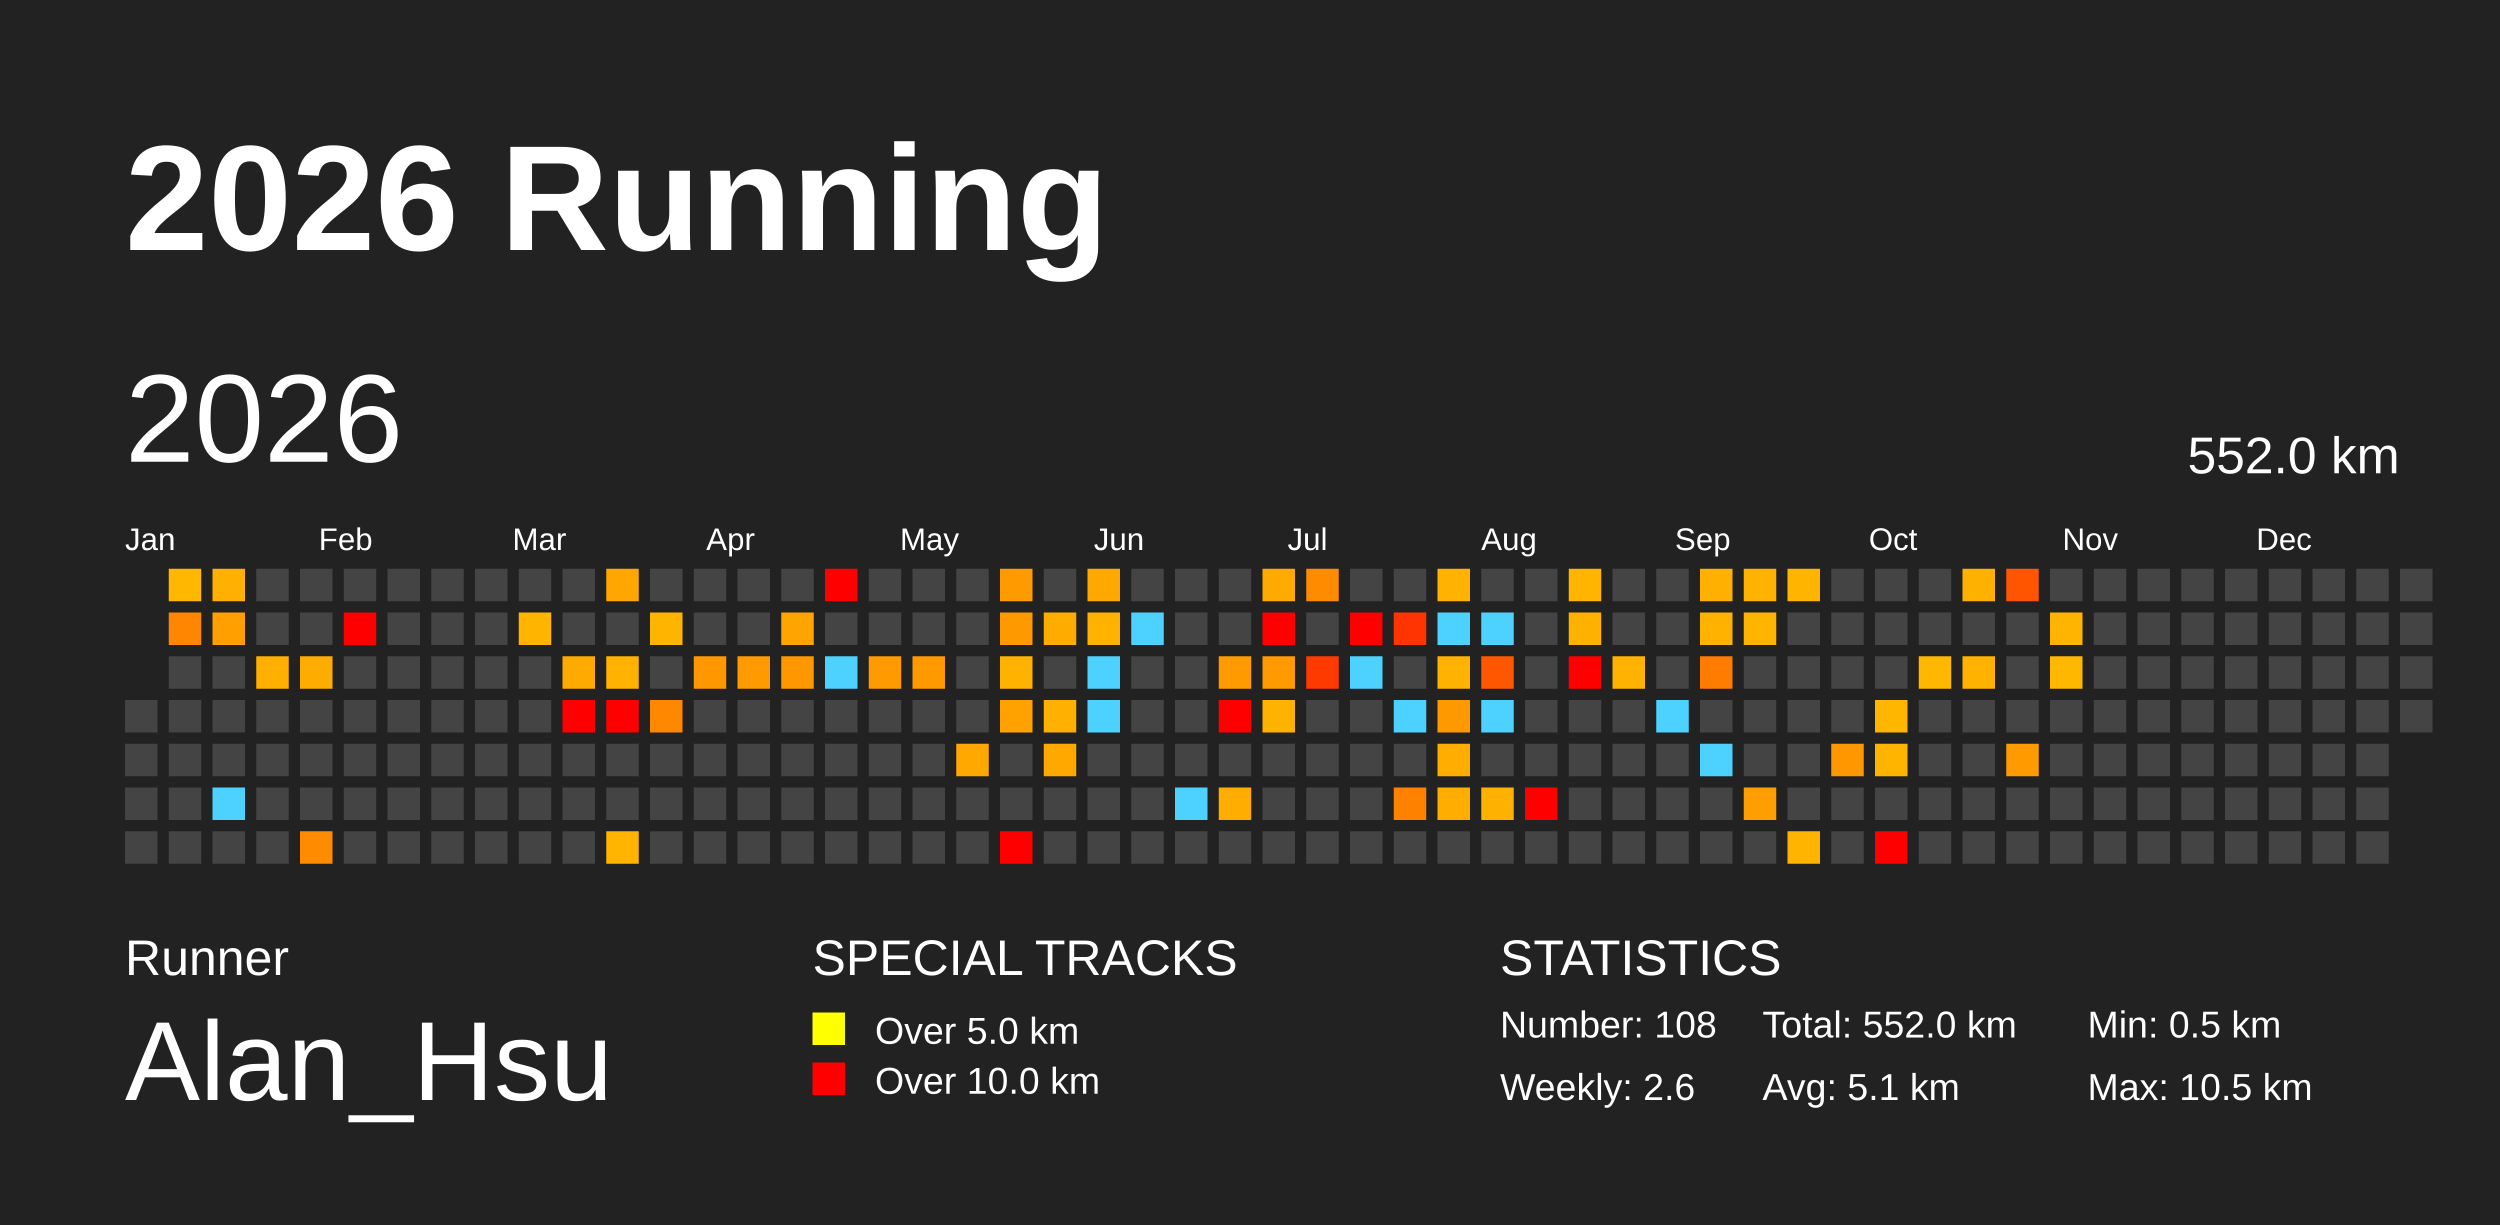
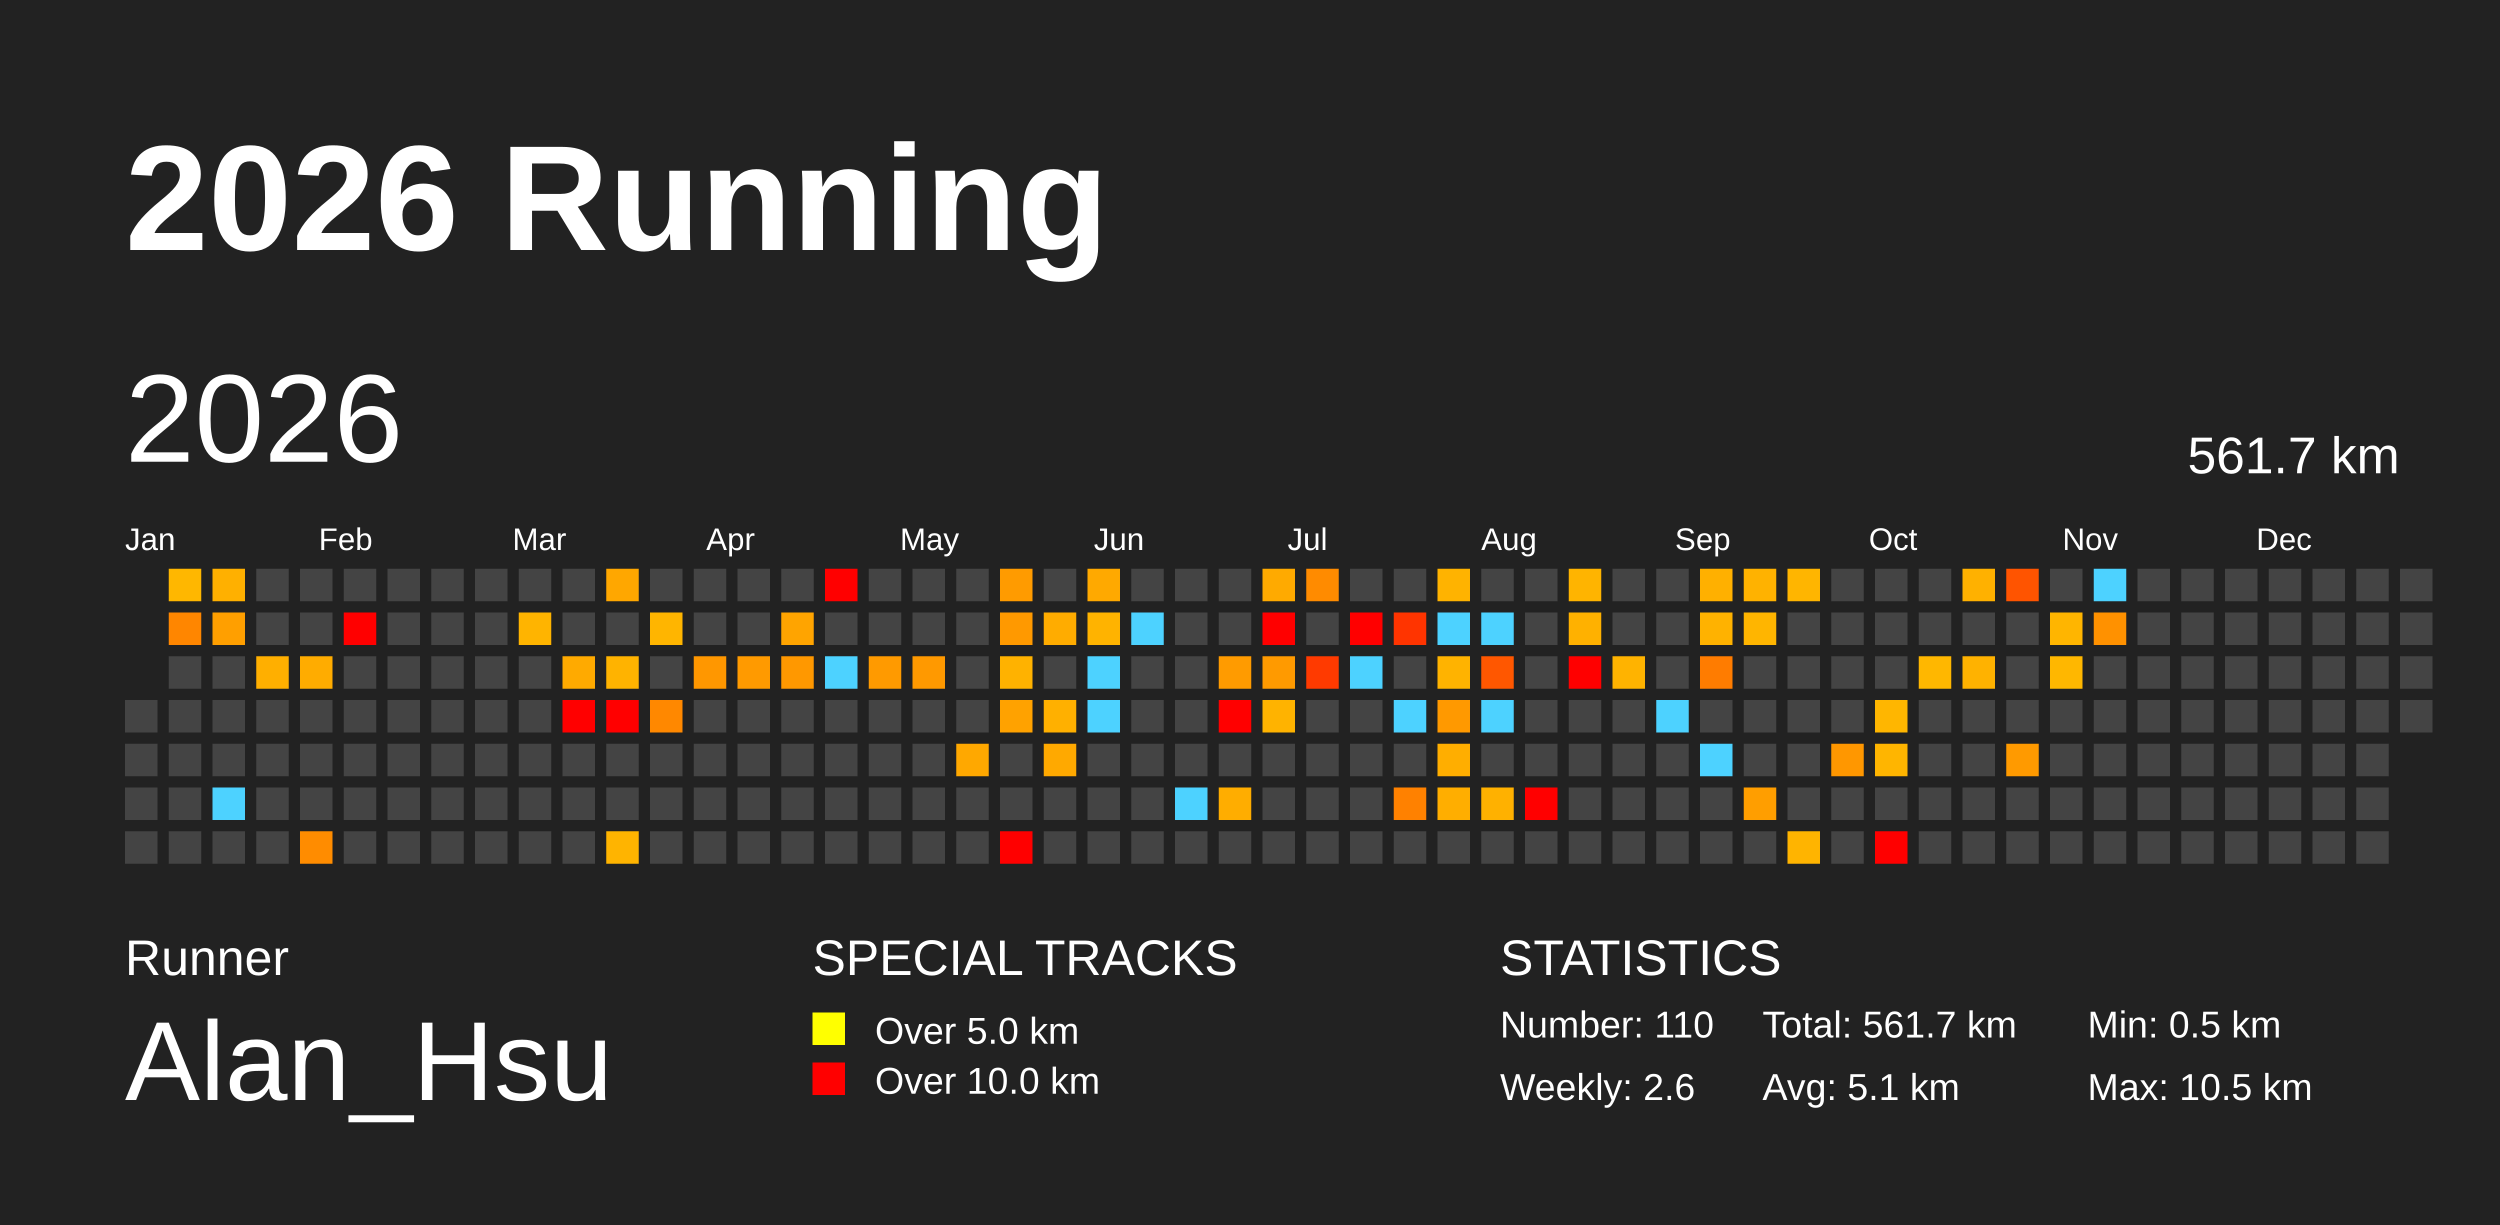
<svg xmlns="http://www.w3.org/2000/svg" baseProfile="full" height="98mm" version="1.1" viewBox="0,0,200,98" width="200mm">
  <defs />
  <rect fill="#222222" height="98" width="200" x="0" y="0" />
  <text fill="#FFFFFF" style="font-size:12px; font-family:Arial; font-weight:bold;" x="10" y="20">2026 Running</text>
  <text fill="#FFFFFF" style="font-size:4px; font-family:Arial" x="10" y="78">Runner</text>
  <text fill="#FFFFFF" style="font-size:9px; font-family:Arial" x="10" y="88">Alan_Hsu</text>
  <text fill="#FFFFFF" style="font-size:4px; font-family:Arial" x="65" y="78">SPECIAL TRACKS</text>
  <rect fill="yellow" height="2.6" width="2.6" x="65" y="81" />
  <text fill="#FFFFFF" style="font-size:3px; font-family:Arial" x="70" y="83.5">Over 5.0 km</text>
  <rect fill="red" height="2.6" width="2.6" x="65" y="85" />
  <text fill="#FFFFFF" style="font-size:3px; font-family:Arial" x="70" y="87.5">Over 10.0 km</text>
  <text fill="#FFFFFF" style="font-size:4px; font-family:Arial" x="120" y="78">STATISTICS</text>
-   <text fill="#FFFFFF" style="font-size:3px; font-family:Arial" x="120" y="83">Number: 108</text>
+   <text fill="#FFFFFF" style="font-size:3px; font-family:Arial" x="120" y="83">Number: 110</text>
  <text fill="#FFFFFF" style="font-size:3px; font-family:Arial" x="120" y="88">Weekly: 2.6</text>
-   <text fill="#FFFFFF" style="font-size:3px; font-family:Arial" x="141" y="83">Total: 552.0 km</text>
+   <text fill="#FFFFFF" style="font-size:3px; font-family:Arial" x="141" y="83">Total: 561.7 km</text>
  <text fill="#FFFFFF" style="font-size:3px; font-family:Arial" x="141" y="88">Avg: 5.1 km</text>
  <text fill="#FFFFFF" style="font-size:3px; font-family:Arial" x="167" y="83">Min: 0.5 km</text>
  <text fill="#FFFFFF" style="font-size:3px; font-family:Arial" x="167" y="88">Max: 10.5 km</text>
  <text dominant-baseline="hanging" fill="#FFFFFF" style="font-size:10.0px; font-family:Arial;" x="10" y="30">2026</text>
-   <text dominant-baseline="hanging" fill="#FFFFFF" style="font-size:4.125px; font-family:Arial;" x="175" y="35">552.0 km</text>
+   <text dominant-baseline="hanging" fill="#FFFFFF" style="font-size:4.125px; font-family:Arial;" x="175" y="35">561.7 km</text>
  <text fill="#FFFFFF" style="font-size:2.5px; font-family:Arial" x="10.0" y="44">Jan</text>
  <text fill="#FFFFFF" style="font-size:2.5px; font-family:Arial" x="25.5" y="44">Feb</text>
  <text fill="#FFFFFF" style="font-size:2.5px; font-family:Arial" x="41.0" y="44">Mar</text>
  <text fill="#FFFFFF" style="font-size:2.5px; font-family:Arial" x="56.5" y="44">Apr</text>
  <text fill="#FFFFFF" style="font-size:2.5px; font-family:Arial" x="72.0" y="44">May</text>
  <text fill="#FFFFFF" style="font-size:2.5px; font-family:Arial" x="87.5" y="44">Jun</text>
  <text fill="#FFFFFF" style="font-size:2.5px; font-family:Arial" x="103.0" y="44">Jul</text>
  <text fill="#FFFFFF" style="font-size:2.5px; font-family:Arial" x="118.5" y="44">Aug</text>
  <text fill="#FFFFFF" style="font-size:2.5px; font-family:Arial" x="134.0" y="44">Sep</text>
  <text fill="#FFFFFF" style="font-size:2.5px; font-family:Arial" x="149.5" y="44">Oct</text>
  <text fill="#FFFFFF" style="font-size:2.5px; font-family:Arial" x="165.0" y="44">Nov</text>
  <text fill="#FFFFFF" style="font-size:2.5px; font-family:Arial" x="180.5" y="44">Dec</text>
  <rect fill="#444444" height="2.6" width="2.6" x="10.0" y="56.0" />
  <rect fill="#444444" height="2.6" width="2.6" x="10.0" y="59.5" />
  <rect fill="#444444" height="2.6" width="2.6" x="10.0" y="63.0" />
  <rect fill="#444444" height="2.6" width="2.6" x="10.0" y="66.5" />
  <rect fill="#ffb700" height="2.6" width="2.6" x="13.5" y="45.5" />
  <rect fill="#ff8600" height="2.6" width="2.6" x="13.5" y="49.0" />
  <rect fill="#444444" height="2.6" width="2.6" x="13.5" y="52.5" />
  <rect fill="#444444" height="2.6" width="2.6" x="13.5" y="56.0" />
  <rect fill="#444444" height="2.6" width="2.6" x="13.5" y="59.5" />
  <rect fill="#444444" height="2.6" width="2.6" x="13.5" y="63.0" />
  <rect fill="#444444" height="2.6" width="2.6" x="13.5" y="66.5" />
  <rect fill="#ffb000" height="2.6" width="2.6" x="17.0" y="45.5" />
  <rect fill="#ff9f00" height="2.6" width="2.6" x="17.0" y="49.0" />
  <rect fill="#444444" height="2.6" width="2.6" x="17.0" y="52.5" />
  <rect fill="#444444" height="2.6" width="2.6" x="17.0" y="56.0" />
  <rect fill="#444444" height="2.6" width="2.6" x="17.0" y="59.5" />
  <rect fill="#4dd2ff" height="2.6" width="2.6" x="17.0" y="63.0" />
  <rect fill="#444444" height="2.6" width="2.6" x="17.0" y="66.5" />
  <rect fill="#444444" height="2.6" width="2.6" x="20.5" y="45.5" />
  <rect fill="#444444" height="2.6" width="2.6" x="20.5" y="49.0" />
  <rect fill="#ffaf00" height="2.6" width="2.6" x="20.5" y="52.5" />
  <rect fill="#444444" height="2.6" width="2.6" x="20.5" y="56.0" />
  <rect fill="#444444" height="2.6" width="2.6" x="20.5" y="59.5" />
  <rect fill="#444444" height="2.6" width="2.6" x="20.5" y="63.0" />
  <rect fill="#444444" height="2.6" width="2.6" x="20.5" y="66.5" />
  <rect fill="#444444" height="2.6" width="2.6" x="24.0" y="45.5" />
  <rect fill="#444444" height="2.6" width="2.6" x="24.0" y="49.0" />
  <rect fill="#ffac00" height="2.6" width="2.6" x="24.0" y="52.5" />
  <rect fill="#444444" height="2.6" width="2.6" x="24.0" y="56.0" />
  <rect fill="#444444" height="2.6" width="2.6" x="24.0" y="59.5" />
  <rect fill="#444444" height="2.6" width="2.6" x="24.0" y="63.0" />
  <rect fill="#ff8c00" height="2.6" width="2.6" x="24.0" y="66.5" />
  <rect fill="#444444" height="2.6" width="2.6" x="27.5" y="45.5" />
  <rect fill="red" height="2.6" width="2.6" x="27.5" y="49.0" />
  <rect fill="#444444" height="2.6" width="2.6" x="27.5" y="52.5" />
  <rect fill="#444444" height="2.6" width="2.6" x="27.5" y="56.0" />
  <rect fill="#444444" height="2.6" width="2.6" x="27.5" y="59.5" />
  <rect fill="#444444" height="2.6" width="2.6" x="27.5" y="63.0" />
  <rect fill="#444444" height="2.6" width="2.6" x="27.5" y="66.5" />
  <rect fill="#444444" height="2.6" width="2.6" x="31.0" y="45.5" />
  <rect fill="#444444" height="2.6" width="2.6" x="31.0" y="49.0" />
  <rect fill="#444444" height="2.6" width="2.6" x="31.0" y="52.5" />
  <rect fill="#444444" height="2.6" width="2.6" x="31.0" y="56.0" />
  <rect fill="#444444" height="2.6" width="2.6" x="31.0" y="59.5" />
  <rect fill="#444444" height="2.6" width="2.6" x="31.0" y="63.0" />
  <rect fill="#444444" height="2.6" width="2.6" x="31.0" y="66.5" />
  <rect fill="#444444" height="2.6" width="2.6" x="34.5" y="45.5" />
  <rect fill="#444444" height="2.6" width="2.6" x="34.5" y="49.0" />
  <rect fill="#444444" height="2.6" width="2.6" x="34.5" y="52.5" />
  <rect fill="#444444" height="2.6" width="2.6" x="34.5" y="56.0" />
  <rect fill="#444444" height="2.6" width="2.6" x="34.5" y="59.5" />
  <rect fill="#444444" height="2.6" width="2.6" x="34.5" y="63.0" />
  <rect fill="#444444" height="2.6" width="2.6" x="34.5" y="66.5" />
  <rect fill="#444444" height="2.6" width="2.6" x="38.0" y="45.5" />
  <rect fill="#444444" height="2.6" width="2.6" x="38.0" y="49.0" />
  <rect fill="#444444" height="2.6" width="2.6" x="38.0" y="52.5" />
  <rect fill="#444444" height="2.6" width="2.6" x="38.0" y="56.0" />
  <rect fill="#444444" height="2.6" width="2.6" x="38.0" y="59.5" />
  <rect fill="#444444" height="2.6" width="2.6" x="38.0" y="63.0" />
  <rect fill="#444444" height="2.6" width="2.6" x="38.0" y="66.5" />
  <rect fill="#444444" height="2.6" width="2.6" x="41.5" y="45.5" />
  <rect fill="#ffb400" height="2.6" width="2.6" x="41.5" y="49.0" />
  <rect fill="#444444" height="2.6" width="2.6" x="41.5" y="52.5" />
  <rect fill="#444444" height="2.6" width="2.6" x="41.5" y="56.0" />
  <rect fill="#444444" height="2.6" width="2.6" x="41.5" y="59.5" />
  <rect fill="#444444" height="2.6" width="2.6" x="41.5" y="63.0" />
  <rect fill="#444444" height="2.6" width="2.6" x="41.5" y="66.5" />
  <rect fill="#444444" height="2.6" width="2.6" x="45.0" y="45.5" />
  <rect fill="#444444" height="2.6" width="2.6" x="45.0" y="49.0" />
  <rect fill="#ffaa00" height="2.6" width="2.6" x="45.0" y="52.5" />
  <rect fill="red" height="2.6" width="2.6" x="45.0" y="56.0" />
  <rect fill="#444444" height="2.6" width="2.6" x="45.0" y="59.5" />
  <rect fill="#444444" height="2.6" width="2.6" x="45.0" y="63.0" />
  <rect fill="#444444" height="2.6" width="2.6" x="45.0" y="66.5" />
  <rect fill="#ffa700" height="2.6" width="2.6" x="48.5" y="45.5" />
  <rect fill="#444444" height="2.6" width="2.6" x="48.5" y="49.0" />
  <rect fill="#ffb300" height="2.6" width="2.6" x="48.5" y="52.5" />
  <rect fill="red" height="2.6" width="2.6" x="48.5" y="56.0" />
  <rect fill="#444444" height="2.6" width="2.6" x="48.5" y="59.5" />
  <rect fill="#444444" height="2.6" width="2.6" x="48.5" y="63.0" />
  <rect fill="#ffb400" height="2.6" width="2.6" x="48.5" y="66.5" />
  <rect fill="#444444" height="2.6" width="2.6" x="52.0" y="45.5" />
  <rect fill="#ffb500" height="2.6" width="2.6" x="52.0" y="49.0" />
  <rect fill="#444444" height="2.6" width="2.6" x="52.0" y="52.5" />
  <rect fill="#ff8800" height="2.6" width="2.6" x="52.0" y="56.0" />
  <rect fill="#444444" height="2.6" width="2.6" x="52.0" y="59.5" />
  <rect fill="#444444" height="2.6" width="2.6" x="52.0" y="63.0" />
  <rect fill="#444444" height="2.6" width="2.6" x="52.0" y="66.5" />
  <rect fill="#444444" height="2.6" width="2.6" x="55.5" y="45.5" />
  <rect fill="#444444" height="2.6" width="2.6" x="55.5" y="49.0" />
  <rect fill="#ff9700" height="2.6" width="2.6" x="55.5" y="52.5" />
  <rect fill="#444444" height="2.6" width="2.6" x="55.5" y="56.0" />
  <rect fill="#444444" height="2.6" width="2.6" x="55.5" y="59.5" />
  <rect fill="#444444" height="2.6" width="2.6" x="55.5" y="63.0" />
  <rect fill="#444444" height="2.6" width="2.6" x="55.5" y="66.5" />
  <rect fill="#444444" height="2.6" width="2.6" x="59.0" y="45.5" />
  <rect fill="#444444" height="2.6" width="2.6" x="59.0" y="49.0" />
  <rect fill="#ff9a00" height="2.6" width="2.6" x="59.0" y="52.5" />
  <rect fill="#444444" height="2.6" width="2.6" x="59.0" y="56.0" />
  <rect fill="#444444" height="2.6" width="2.6" x="59.0" y="59.5" />
  <rect fill="#444444" height="2.6" width="2.6" x="59.0" y="63.0" />
  <rect fill="#444444" height="2.6" width="2.6" x="59.0" y="66.5" />
  <rect fill="#444444" height="2.6" width="2.6" x="62.5" y="45.5" />
  <rect fill="#ffa400" height="2.6" width="2.6" x="62.5" y="49.0" />
  <rect fill="#ff9800" height="2.6" width="2.6" x="62.5" y="52.5" />
  <rect fill="#444444" height="2.6" width="2.6" x="62.5" y="56.0" />
  <rect fill="#444444" height="2.6" width="2.6" x="62.5" y="59.5" />
  <rect fill="#444444" height="2.6" width="2.6" x="62.5" y="63.0" />
  <rect fill="#444444" height="2.6" width="2.6" x="62.5" y="66.5" />
  <rect fill="red" height="2.6" width="2.6" x="66.0" y="45.5" />
  <rect fill="#444444" height="2.6" width="2.6" x="66.0" y="49.0" />
  <rect fill="#4dd2ff" height="2.6" width="2.6" x="66.0" y="52.5" />
  <rect fill="#444444" height="2.6" width="2.6" x="66.0" y="56.0" />
  <rect fill="#444444" height="2.6" width="2.6" x="66.0" y="59.5" />
  <rect fill="#444444" height="2.6" width="2.6" x="66.0" y="63.0" />
  <rect fill="#444444" height="2.6" width="2.6" x="66.0" y="66.5" />
  <rect fill="#444444" height="2.6" width="2.6" x="69.5" y="45.5" />
  <rect fill="#444444" height="2.6" width="2.6" x="69.5" y="49.0" />
  <rect fill="#ff9a00" height="2.6" width="2.6" x="69.5" y="52.5" />
  <rect fill="#444444" height="2.6" width="2.6" x="69.5" y="56.0" />
  <rect fill="#444444" height="2.6" width="2.6" x="69.5" y="59.5" />
  <rect fill="#444444" height="2.6" width="2.6" x="69.5" y="63.0" />
  <rect fill="#444444" height="2.6" width="2.6" x="69.5" y="66.5" />
  <rect fill="#444444" height="2.6" width="2.6" x="73.0" y="45.5" />
  <rect fill="#444444" height="2.6" width="2.6" x="73.0" y="49.0" />
  <rect fill="#ff9900" height="2.6" width="2.6" x="73.0" y="52.5" />
  <rect fill="#444444" height="2.6" width="2.6" x="73.0" y="56.0" />
  <rect fill="#444444" height="2.6" width="2.6" x="73.0" y="59.5" />
  <rect fill="#444444" height="2.6" width="2.6" x="73.0" y="63.0" />
  <rect fill="#444444" height="2.6" width="2.6" x="73.0" y="66.5" />
  <rect fill="#444444" height="2.6" width="2.6" x="76.5" y="45.5" />
  <rect fill="#444444" height="2.6" width="2.6" x="76.5" y="49.0" />
  <rect fill="#444444" height="2.6" width="2.6" x="76.5" y="52.5" />
  <rect fill="#444444" height="2.6" width="2.6" x="76.5" y="56.0" />
  <rect fill="#ffa800" height="2.6" width="2.6" x="76.5" y="59.5" />
  <rect fill="#444444" height="2.6" width="2.6" x="76.5" y="63.0" />
  <rect fill="#444444" height="2.6" width="2.6" x="76.5" y="66.5" />
  <rect fill="#ff9b00" height="2.6" width="2.6" x="80.0" y="45.5" />
  <rect fill="#ff9900" height="2.6" width="2.6" x="80.0" y="49.0" />
  <rect fill="#ffb200" height="2.6" width="2.6" x="80.0" y="52.5" />
  <rect fill="#ffa200" height="2.6" width="2.6" x="80.0" y="56.0" />
  <rect fill="#444444" height="2.6" width="2.6" x="80.0" y="59.5" />
  <rect fill="#444444" height="2.6" width="2.6" x="80.0" y="63.0" />
  <rect fill="red" height="2.6" width="2.6" x="80.0" y="66.5" />
  <rect fill="#444444" height="2.6" width="2.6" x="83.5" y="45.5" />
  <rect fill="#ffac00" height="2.6" width="2.6" x="83.5" y="49.0" />
  <rect fill="#444444" height="2.6" width="2.6" x="83.5" y="52.5" />
  <rect fill="#ffb000" height="2.6" width="2.6" x="83.5" y="56.0" />
  <rect fill="#ffa900" height="2.6" width="2.6" x="83.5" y="59.5" />
  <rect fill="#444444" height="2.6" width="2.6" x="83.5" y="63.0" />
  <rect fill="#444444" height="2.6" width="2.6" x="83.5" y="66.5" />
  <rect fill="#ffa900" height="2.6" width="2.6" x="87.0" y="45.5" />
  <rect fill="#ffb300" height="2.6" width="2.6" x="87.0" y="49.0" />
  <rect fill="#4dd2ff" height="2.6" width="2.6" x="87.0" y="52.5" />
  <rect fill="#4dd2ff" height="2.6" width="2.6" x="87.0" y="56.0" />
  <rect fill="#444444" height="2.6" width="2.6" x="87.0" y="59.5" />
  <rect fill="#444444" height="2.6" width="2.6" x="87.0" y="63.0" />
  <rect fill="#444444" height="2.6" width="2.6" x="87.0" y="66.5" />
  <rect fill="#444444" height="2.6" width="2.6" x="90.5" y="45.5" />
  <rect fill="#4dd2ff" height="2.6" width="2.6" x="90.5" y="49.0" />
  <rect fill="#444444" height="2.6" width="2.6" x="90.5" y="52.5" />
  <rect fill="#444444" height="2.6" width="2.6" x="90.5" y="56.0" />
  <rect fill="#444444" height="2.6" width="2.6" x="90.5" y="59.5" />
  <rect fill="#444444" height="2.6" width="2.6" x="90.5" y="63.0" />
  <rect fill="#444444" height="2.6" width="2.6" x="90.5" y="66.5" />
  <rect fill="#444444" height="2.6" width="2.6" x="94.0" y="45.5" />
  <rect fill="#444444" height="2.6" width="2.6" x="94.0" y="49.0" />
  <rect fill="#444444" height="2.6" width="2.6" x="94.0" y="52.5" />
  <rect fill="#444444" height="2.6" width="2.6" x="94.0" y="56.0" />
  <rect fill="#444444" height="2.6" width="2.6" x="94.0" y="59.5" />
  <rect fill="#4dd2ff" height="2.6" width="2.6" x="94.0" y="63.0" />
  <rect fill="#444444" height="2.6" width="2.6" x="94.0" y="66.5" />
  <rect fill="#444444" height="2.6" width="2.6" x="97.5" y="45.5" />
  <rect fill="#444444" height="2.6" width="2.6" x="97.5" y="49.0" />
  <rect fill="#ff9b00" height="2.6" width="2.6" x="97.5" y="52.5" />
  <rect fill="red" height="2.6" width="2.6" x="97.5" y="56.0" />
  <rect fill="#444444" height="2.6" width="2.6" x="97.5" y="59.5" />
  <rect fill="#ffad00" height="2.6" width="2.6" x="97.5" y="63.0" />
  <rect fill="#444444" height="2.6" width="2.6" x="97.5" y="66.5" />
  <rect fill="#ffaa00" height="2.6" width="2.6" x="101.0" y="45.5" />
  <rect fill="red" height="2.6" width="2.6" x="101.0" y="49.0" />
  <rect fill="#ff9a00" height="2.6" width="2.6" x="101.0" y="52.5" />
  <rect fill="#ffb300" height="2.6" width="2.6" x="101.0" y="56.0" />
  <rect fill="#444444" height="2.6" width="2.6" x="101.0" y="59.5" />
  <rect fill="#444444" height="2.6" width="2.6" x="101.0" y="63.0" />
  <rect fill="#444444" height="2.6" width="2.6" x="101.0" y="66.5" />
  <rect fill="#ff8b00" height="2.6" width="2.6" x="104.5" y="45.5" />
  <rect fill="#444444" height="2.6" width="2.6" x="104.5" y="49.0" />
  <rect fill="#ff3a00" height="2.6" width="2.6" x="104.5" y="52.5" />
  <rect fill="#444444" height="2.6" width="2.6" x="104.5" y="56.0" />
  <rect fill="#444444" height="2.6" width="2.6" x="104.5" y="59.5" />
  <rect fill="#444444" height="2.6" width="2.6" x="104.5" y="63.0" />
  <rect fill="#444444" height="2.6" width="2.6" x="104.5" y="66.5" />
  <rect fill="#444444" height="2.6" width="2.6" x="108.0" y="45.5" />
  <rect fill="red" height="2.6" width="2.6" x="108.0" y="49.0" />
  <rect fill="#4dd2ff" height="2.6" width="2.6" x="108.0" y="52.5" />
  <rect fill="#444444" height="2.6" width="2.6" x="108.0" y="56.0" />
  <rect fill="#444444" height="2.6" width="2.6" x="108.0" y="59.5" />
  <rect fill="#444444" height="2.6" width="2.6" x="108.0" y="63.0" />
  <rect fill="#444444" height="2.6" width="2.6" x="108.0" y="66.5" />
  <rect fill="#444444" height="2.6" width="2.6" x="111.5" y="45.5" />
  <rect fill="#ff3400" height="2.6" width="2.6" x="111.5" y="49.0" />
  <rect fill="#444444" height="2.6" width="2.6" x="111.5" y="52.5" />
  <rect fill="#4dd2ff" height="2.6" width="2.6" x="111.5" y="56.0" />
  <rect fill="#444444" height="2.6" width="2.6" x="111.5" y="59.5" />
  <rect fill="#ff8100" height="2.6" width="2.6" x="111.5" y="63.0" />
  <rect fill="#444444" height="2.6" width="2.6" x="111.5" y="66.5" />
  <rect fill="#ffb300" height="2.6" width="2.6" x="115.0" y="45.5" />
  <rect fill="#4dd2ff" height="2.6" width="2.6" x="115.0" y="49.0" />
  <rect fill="#ffb300" height="2.6" width="2.6" x="115.0" y="52.5" />
  <rect fill="#ff9900" height="2.6" width="2.6" x="115.0" y="56.0" />
  <rect fill="#ffae00" height="2.6" width="2.6" x="115.0" y="59.5" />
  <rect fill="#ffae00" height="2.6" width="2.6" x="115.0" y="63.0" />
  <rect fill="#444444" height="2.6" width="2.6" x="115.0" y="66.5" />
  <rect fill="#444444" height="2.6" width="2.6" x="118.5" y="45.5" />
  <rect fill="#4dd2ff" height="2.6" width="2.6" x="118.5" y="49.0" />
  <rect fill="#ff5700" height="2.6" width="2.6" x="118.5" y="52.5" />
  <rect fill="#4dd2ff" height="2.6" width="2.6" x="118.5" y="56.0" />
  <rect fill="#444444" height="2.6" width="2.6" x="118.5" y="59.5" />
  <rect fill="#ffb100" height="2.6" width="2.6" x="118.5" y="63.0" />
  <rect fill="#444444" height="2.6" width="2.6" x="118.5" y="66.5" />
  <rect fill="#444444" height="2.6" width="2.6" x="122.0" y="45.5" />
  <rect fill="#444444" height="2.6" width="2.6" x="122.0" y="49.0" />
  <rect fill="#444444" height="2.6" width="2.6" x="122.0" y="52.5" />
  <rect fill="#444444" height="2.6" width="2.6" x="122.0" y="56.0" />
  <rect fill="#444444" height="2.6" width="2.6" x="122.0" y="59.5" />
  <rect fill="red" height="2.6" width="2.6" x="122.0" y="63.0" />
  <rect fill="#444444" height="2.6" width="2.6" x="122.0" y="66.5" />
  <rect fill="#ffb400" height="2.6" width="2.6" x="125.5" y="45.5" />
  <rect fill="#ffb100" height="2.6" width="2.6" x="125.5" y="49.0" />
  <rect fill="red" height="2.6" width="2.6" x="125.5" y="52.5" />
  <rect fill="#444444" height="2.6" width="2.6" x="125.5" y="56.0" />
  <rect fill="#444444" height="2.6" width="2.6" x="125.5" y="59.5" />
  <rect fill="#444444" height="2.6" width="2.6" x="125.5" y="63.0" />
  <rect fill="#444444" height="2.6" width="2.6" x="125.5" y="66.5" />
  <rect fill="#444444" height="2.6" width="2.6" x="129.0" y="45.5" />
  <rect fill="#444444" height="2.6" width="2.6" x="129.0" y="49.0" />
  <rect fill="#ffb300" height="2.6" width="2.6" x="129.0" y="52.5" />
  <rect fill="#444444" height="2.6" width="2.6" x="129.0" y="56.0" />
  <rect fill="#444444" height="2.6" width="2.6" x="129.0" y="59.5" />
  <rect fill="#444444" height="2.6" width="2.6" x="129.0" y="63.0" />
  <rect fill="#444444" height="2.6" width="2.6" x="129.0" y="66.5" />
  <rect fill="#444444" height="2.6" width="2.6" x="132.5" y="45.5" />
  <rect fill="#444444" height="2.6" width="2.6" x="132.5" y="49.0" />
  <rect fill="#444444" height="2.6" width="2.6" x="132.5" y="52.5" />
  <rect fill="#4dd2ff" height="2.6" width="2.6" x="132.5" y="56.0" />
  <rect fill="#444444" height="2.6" width="2.6" x="132.5" y="59.5" />
  <rect fill="#444444" height="2.6" width="2.6" x="132.5" y="63.0" />
  <rect fill="#444444" height="2.6" width="2.6" x="132.5" y="66.5" />
  <rect fill="#ffb000" height="2.6" width="2.6" x="136.0" y="45.5" />
  <rect fill="#ffb200" height="2.6" width="2.6" x="136.0" y="49.0" />
  <rect fill="#ff7c00" height="2.6" width="2.6" x="136.0" y="52.5" />
  <rect fill="#444444" height="2.6" width="2.6" x="136.0" y="56.0" />
  <rect fill="#4dd2ff" height="2.6" width="2.6" x="136.0" y="59.5" />
  <rect fill="#444444" height="2.6" width="2.6" x="136.0" y="63.0" />
  <rect fill="#444444" height="2.6" width="2.6" x="136.0" y="66.5" />
  <rect fill="#ffb200" height="2.6" width="2.6" x="139.5" y="45.5" />
  <rect fill="#ffb500" height="2.6" width="2.6" x="139.5" y="49.0" />
  <rect fill="#444444" height="2.6" width="2.6" x="139.5" y="52.5" />
  <rect fill="#444444" height="2.6" width="2.6" x="139.5" y="56.0" />
  <rect fill="#444444" height="2.6" width="2.6" x="139.5" y="59.5" />
  <rect fill="#ff9e00" height="2.6" width="2.6" x="139.5" y="63.0" />
  <rect fill="#444444" height="2.6" width="2.6" x="139.5" y="66.5" />
  <rect fill="#ffb500" height="2.6" width="2.6" x="143.0" y="45.5" />
  <rect fill="#444444" height="2.6" width="2.6" x="143.0" y="49.0" />
  <rect fill="#444444" height="2.6" width="2.6" x="143.0" y="52.5" />
  <rect fill="#444444" height="2.6" width="2.6" x="143.0" y="56.0" />
  <rect fill="#444444" height="2.6" width="2.6" x="143.0" y="59.5" />
  <rect fill="#444444" height="2.6" width="2.6" x="143.0" y="63.0" />
  <rect fill="#ffb400" height="2.6" width="2.6" x="143.0" y="66.5" />
  <rect fill="#444444" height="2.6" width="2.6" x="146.5" y="45.5" />
  <rect fill="#444444" height="2.6" width="2.6" x="146.5" y="49.0" />
  <rect fill="#444444" height="2.6" width="2.6" x="146.5" y="52.5" />
  <rect fill="#444444" height="2.6" width="2.6" x="146.5" y="56.0" />
  <rect fill="#ff9700" height="2.6" width="2.6" x="146.5" y="59.5" />
  <rect fill="#444444" height="2.6" width="2.6" x="146.5" y="63.0" />
  <rect fill="#444444" height="2.6" width="2.6" x="146.5" y="66.5" />
  <rect fill="#444444" height="2.6" width="2.6" x="150.0" y="45.5" />
  <rect fill="#444444" height="2.6" width="2.6" x="150.0" y="49.0" />
  <rect fill="#444444" height="2.6" width="2.6" x="150.0" y="52.5" />
  <rect fill="#ffb600" height="2.6" width="2.6" x="150.0" y="56.0" />
  <rect fill="#ffb500" height="2.6" width="2.6" x="150.0" y="59.5" />
  <rect fill="#444444" height="2.6" width="2.6" x="150.0" y="63.0" />
  <rect fill="red" height="2.6" width="2.6" x="150.0" y="66.5" />
  <rect fill="#444444" height="2.6" width="2.6" x="153.5" y="45.5" />
  <rect fill="#444444" height="2.6" width="2.6" x="153.5" y="49.0" />
  <rect fill="#ffb700" height="2.6" width="2.6" x="153.5" y="52.5" />
  <rect fill="#444444" height="2.6" width="2.6" x="153.5" y="56.0" />
  <rect fill="#444444" height="2.6" width="2.6" x="153.5" y="59.5" />
  <rect fill="#444444" height="2.6" width="2.6" x="153.5" y="63.0" />
  <rect fill="#444444" height="2.6" width="2.6" x="153.5" y="66.5" />
  <rect fill="#ffb100" height="2.6" width="2.6" x="157.0" y="45.5" />
  <rect fill="#444444" height="2.6" width="2.6" x="157.0" y="49.0" />
  <rect fill="#ffb200" height="2.6" width="2.6" x="157.0" y="52.5" />
  <rect fill="#444444" height="2.6" width="2.6" x="157.0" y="56.0" />
  <rect fill="#444444" height="2.6" width="2.6" x="157.0" y="59.5" />
  <rect fill="#444444" height="2.6" width="2.6" x="157.0" y="63.0" />
  <rect fill="#444444" height="2.6" width="2.6" x="157.0" y="66.5" />
  <rect fill="#ff5400" height="2.6" width="2.6" x="160.5" y="45.5" />
  <rect fill="#444444" height="2.6" width="2.6" x="160.5" y="49.0" />
  <rect fill="#444444" height="2.6" width="2.6" x="160.5" y="52.5" />
  <rect fill="#444444" height="2.6" width="2.6" x="160.5" y="56.0" />
  <rect fill="#ff9a00" height="2.6" width="2.6" x="160.5" y="59.5" />
  <rect fill="#444444" height="2.6" width="2.6" x="160.5" y="63.0" />
  <rect fill="#444444" height="2.6" width="2.6" x="160.5" y="66.5" />
  <rect fill="#444444" height="2.6" width="2.6" x="164.0" y="45.5" />
  <rect fill="#ffb500" height="2.6" width="2.6" x="164.0" y="49.0" />
  <rect fill="#ffb700" height="2.6" width="2.6" x="164.0" y="52.5" />
  <rect fill="#444444" height="2.6" width="2.6" x="164.0" y="56.0" />
  <rect fill="#444444" height="2.6" width="2.6" x="164.0" y="59.5" />
  <rect fill="#444444" height="2.6" width="2.6" x="164.0" y="63.0" />
  <rect fill="#444444" height="2.6" width="2.6" x="164.0" y="66.5" />
-   <rect fill="#444444" height="2.6" width="2.6" x="167.5" y="45.5" />
-   <rect fill="#444444" height="2.6" width="2.6" x="167.5" y="49.0" />
+   <rect fill="#4dd2ff" height="2.6" width="2.6" x="167.5" y="45.5" />
+   <rect fill="#ff9100" height="2.6" width="2.6" x="167.5" y="49.0" />
  <rect fill="#444444" height="2.6" width="2.6" x="167.5" y="52.5" />
  <rect fill="#444444" height="2.6" width="2.6" x="167.5" y="56.0" />
  <rect fill="#444444" height="2.6" width="2.6" x="167.5" y="59.5" />
  <rect fill="#444444" height="2.6" width="2.6" x="167.5" y="63.0" />
  <rect fill="#444444" height="2.6" width="2.6" x="167.5" y="66.5" />
  <rect fill="#444444" height="2.6" width="2.6" x="171.0" y="45.5" />
  <rect fill="#444444" height="2.6" width="2.6" x="171.0" y="49.0" />
  <rect fill="#444444" height="2.6" width="2.6" x="171.0" y="52.5" />
  <rect fill="#444444" height="2.6" width="2.6" x="171.0" y="56.0" />
  <rect fill="#444444" height="2.6" width="2.6" x="171.0" y="59.5" />
  <rect fill="#444444" height="2.6" width="2.6" x="171.0" y="63.0" />
  <rect fill="#444444" height="2.6" width="2.6" x="171.0" y="66.5" />
  <rect fill="#444444" height="2.6" width="2.6" x="174.5" y="45.5" />
  <rect fill="#444444" height="2.6" width="2.6" x="174.5" y="49.0" />
  <rect fill="#444444" height="2.6" width="2.6" x="174.5" y="52.5" />
  <rect fill="#444444" height="2.6" width="2.6" x="174.5" y="56.0" />
  <rect fill="#444444" height="2.6" width="2.6" x="174.5" y="59.5" />
  <rect fill="#444444" height="2.6" width="2.6" x="174.5" y="63.0" />
  <rect fill="#444444" height="2.6" width="2.6" x="174.5" y="66.5" />
  <rect fill="#444444" height="2.6" width="2.6" x="178.0" y="45.5" />
  <rect fill="#444444" height="2.6" width="2.6" x="178.0" y="49.0" />
  <rect fill="#444444" height="2.6" width="2.6" x="178.0" y="52.5" />
  <rect fill="#444444" height="2.6" width="2.6" x="178.0" y="56.0" />
  <rect fill="#444444" height="2.6" width="2.6" x="178.0" y="59.5" />
  <rect fill="#444444" height="2.6" width="2.6" x="178.0" y="63.0" />
  <rect fill="#444444" height="2.6" width="2.6" x="178.0" y="66.5" />
  <rect fill="#444444" height="2.6" width="2.6" x="181.5" y="45.5" />
  <rect fill="#444444" height="2.6" width="2.6" x="181.5" y="49.0" />
  <rect fill="#444444" height="2.6" width="2.6" x="181.5" y="52.5" />
  <rect fill="#444444" height="2.6" width="2.6" x="181.5" y="56.0" />
  <rect fill="#444444" height="2.6" width="2.6" x="181.5" y="59.5" />
  <rect fill="#444444" height="2.6" width="2.6" x="181.5" y="63.0" />
  <rect fill="#444444" height="2.6" width="2.6" x="181.5" y="66.5" />
  <rect fill="#444444" height="2.6" width="2.6" x="185.0" y="45.5" />
  <rect fill="#444444" height="2.6" width="2.6" x="185.0" y="49.0" />
  <rect fill="#444444" height="2.6" width="2.6" x="185.0" y="52.5" />
  <rect fill="#444444" height="2.6" width="2.6" x="185.0" y="56.0" />
  <rect fill="#444444" height="2.6" width="2.6" x="185.0" y="59.5" />
  <rect fill="#444444" height="2.6" width="2.6" x="185.0" y="63.0" />
  <rect fill="#444444" height="2.6" width="2.6" x="185.0" y="66.5" />
  <rect fill="#444444" height="2.6" width="2.6" x="188.5" y="45.5" />
  <rect fill="#444444" height="2.6" width="2.6" x="188.5" y="49.0" />
  <rect fill="#444444" height="2.6" width="2.6" x="188.5" y="52.5" />
  <rect fill="#444444" height="2.6" width="2.6" x="188.5" y="56.0" />
  <rect fill="#444444" height="2.6" width="2.6" x="188.5" y="59.5" />
  <rect fill="#444444" height="2.6" width="2.6" x="188.5" y="63.0" />
  <rect fill="#444444" height="2.6" width="2.6" x="188.5" y="66.5" />
  <rect fill="#444444" height="2.6" width="2.6" x="192.0" y="45.5" />
  <rect fill="#444444" height="2.6" width="2.6" x="192.0" y="49.0" />
  <rect fill="#444444" height="2.6" width="2.6" x="192.0" y="52.5" />
  <rect fill="#444444" height="2.6" width="2.6" x="192.0" y="56.0" />
</svg>
